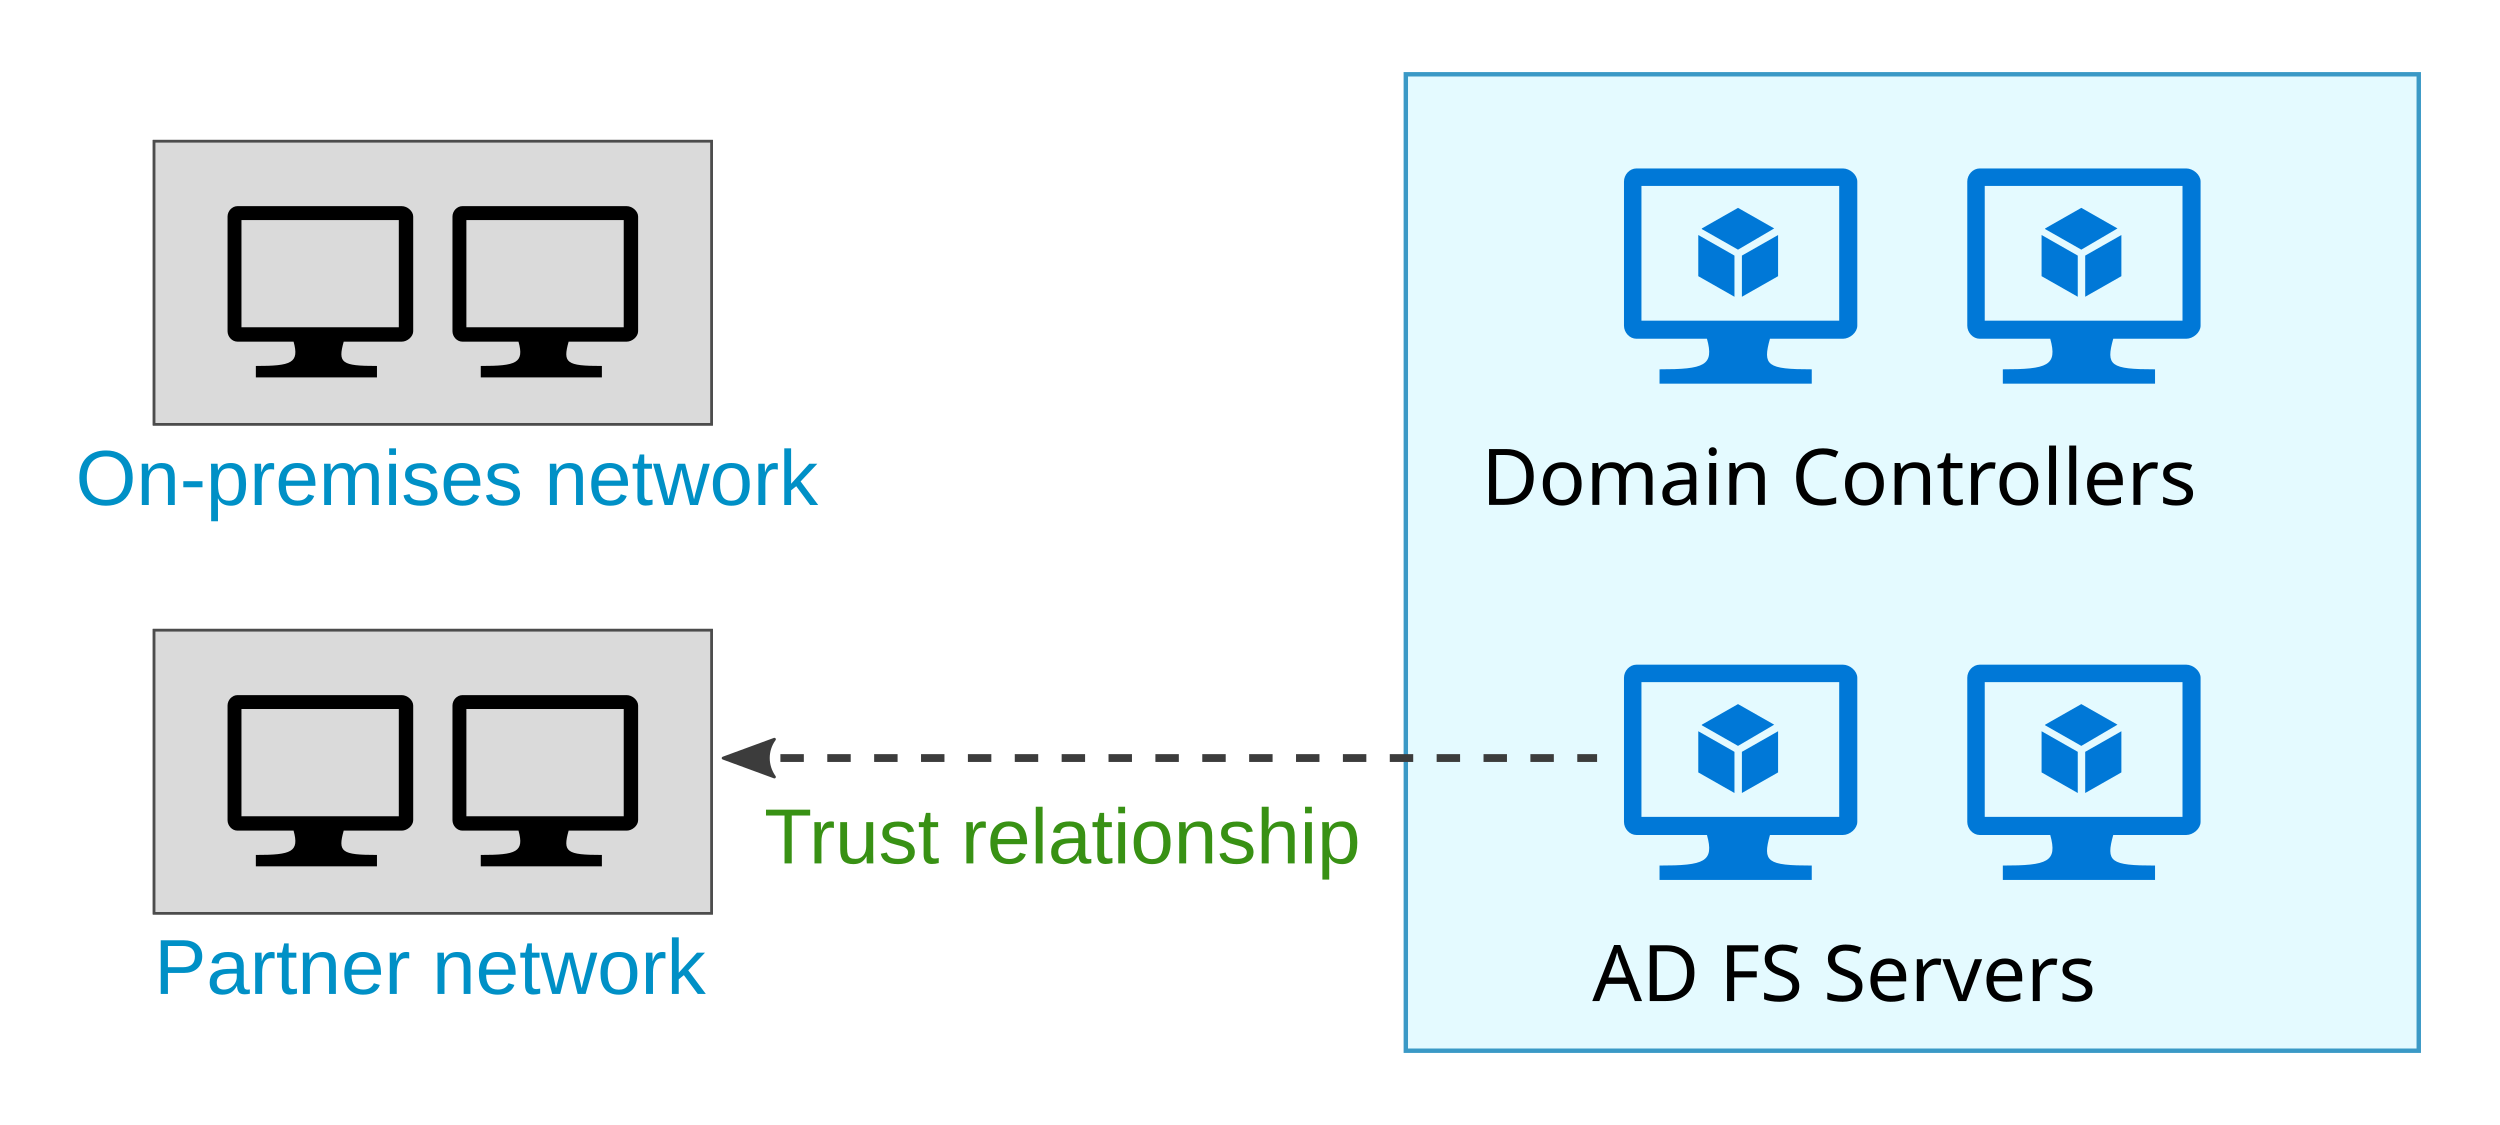
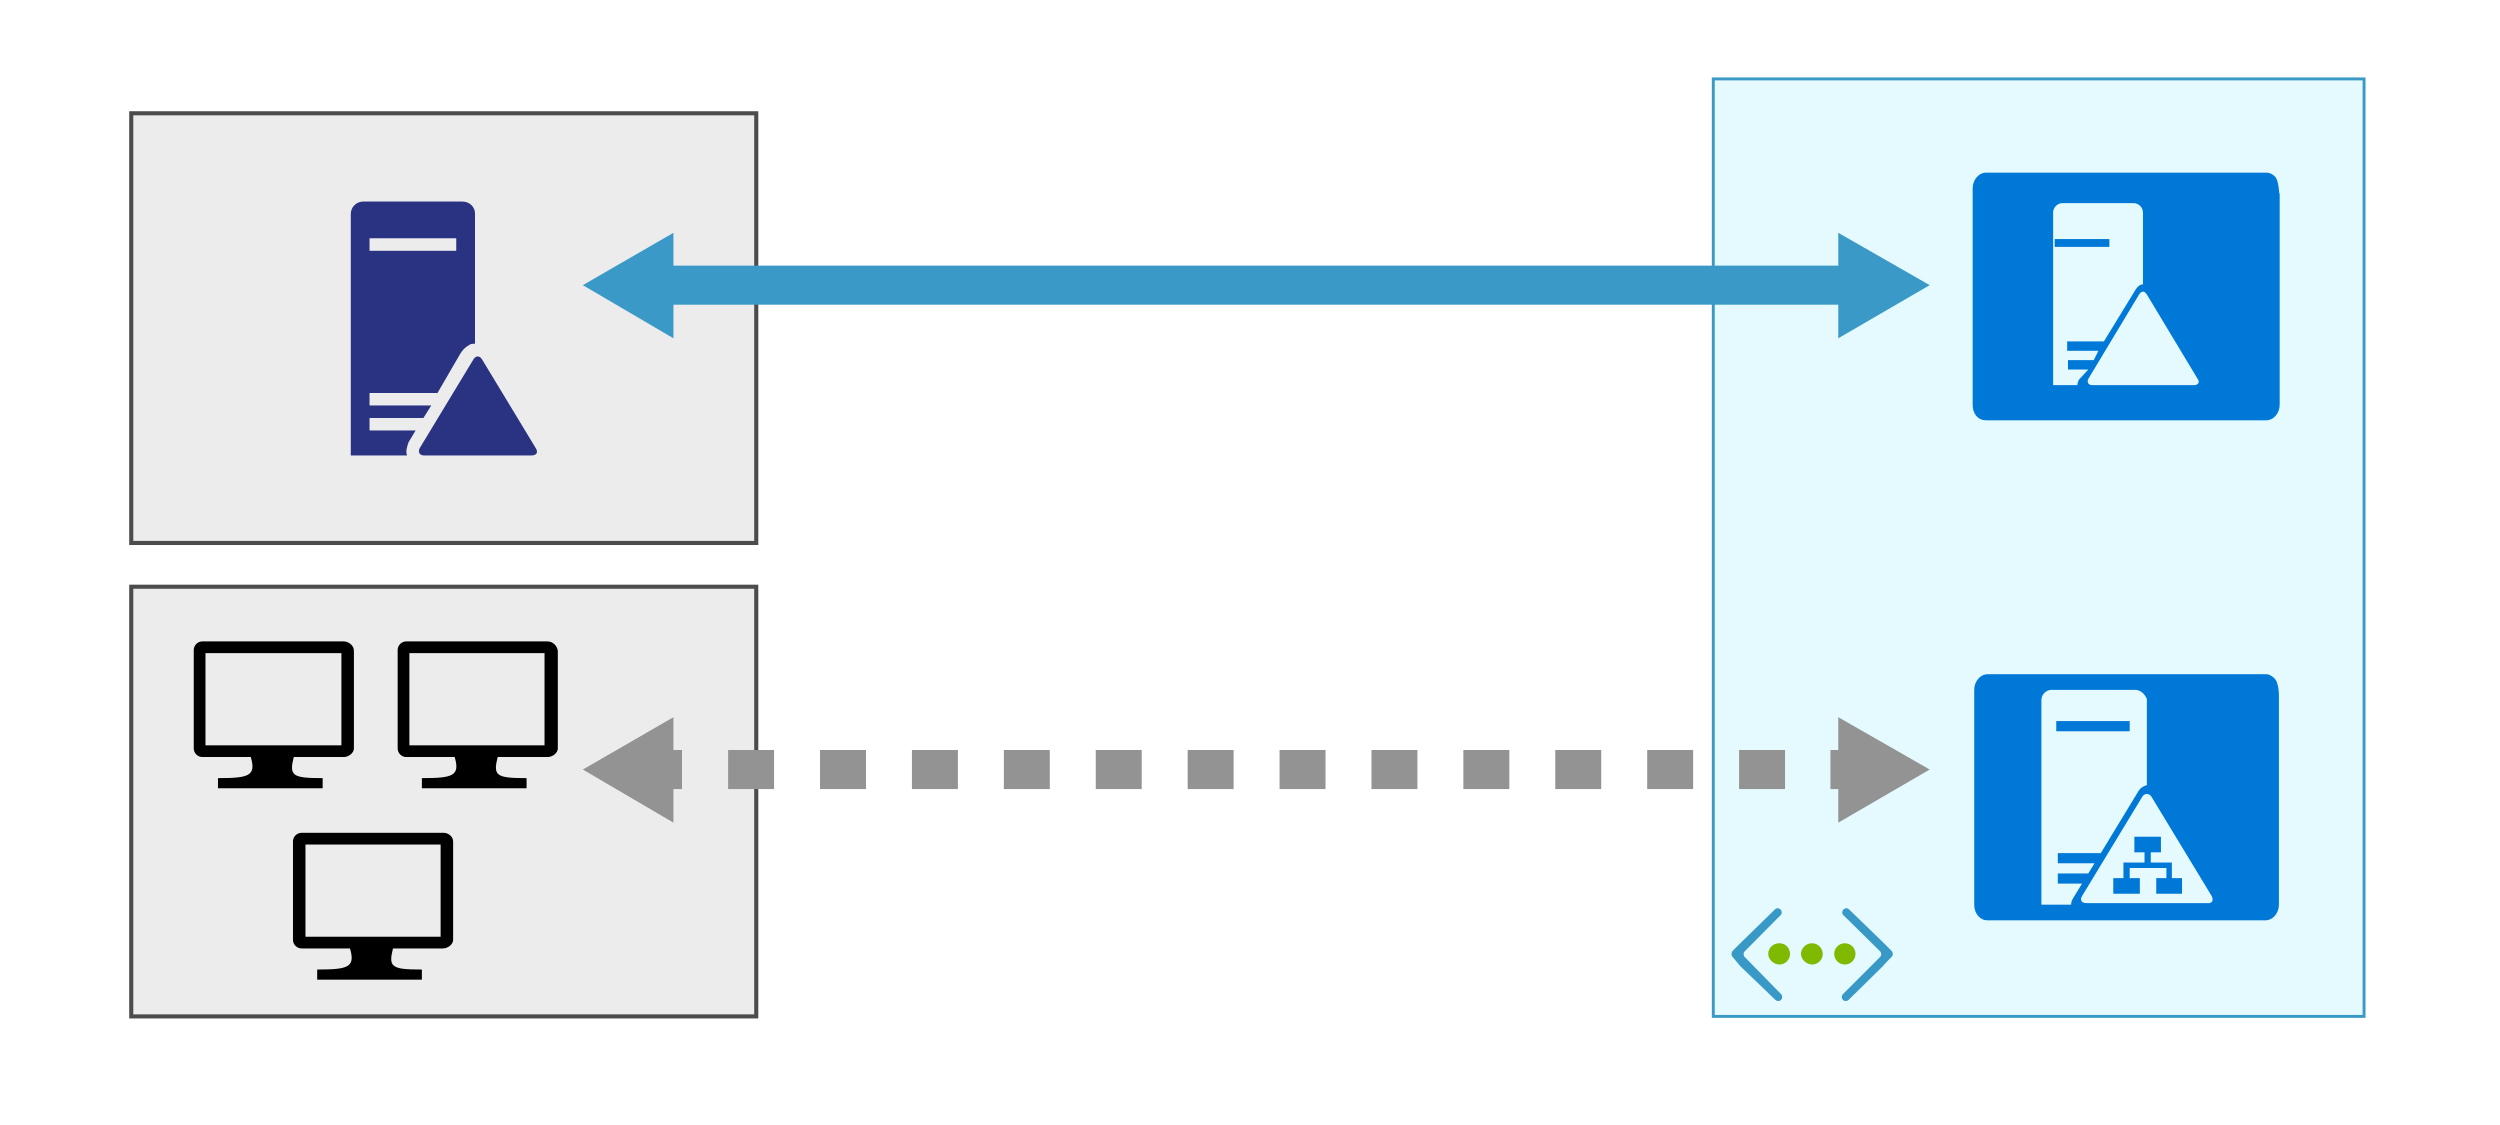
- <svg xmlns="http://www.w3.org/2000/svg" xmlns:ns1="http://schemas.microsoft.com/visio/2003/SVGExtensions/" width="320" height="144" viewBox="0 0 320 144" id="svg8983" version="1.1">
-   <defs id="defs8985">
-     <marker orient="auto" refY="0.0" refX="0.0" id="marker4789" style="overflow:visible">
-       <path id="path4466" style="fill-rule:evenodd;stroke-width:0.625;stroke-linejoin:round;stroke:#3c3c3c;stroke-opacity:1;fill:#3c3c3c;fill-opacity:1" d="M 8.719,4.034 L -2.207,0.016 L 8.719,-4.002 C 6.973,-1.63 6.983,1.616 8.719,4.034 z " transform="scale(0.6) translate(0,0)" />
-     </marker>
-     <marker orient="auto" refY="0.0" refX="0.0" id="marker4693" style="overflow:visible">
-       <path id="path4695" style="fill-rule:evenodd;stroke-width:0.625;stroke-linejoin:round;stroke:#3c3c3c;stroke-opacity:1;fill:#3c3c3c;fill-opacity:1" d="M 8.719,4.034 L -2.207,0.016 L 8.719,-4.002 C 6.973,-1.63 6.983,1.616 8.719,4.034 z " transform="scale(0.6) translate(0,0)" />
-     </marker>
-     <marker orient="auto" refY="0.0" refX="0.0" id="Arrow2Mstart" style="overflow:visible">
-       <path id="path4313" style="fill-rule:evenodd;stroke-width:0.625;stroke-linejoin:round;stroke:#000000;stroke-opacity:1;fill:#000000;fill-opacity:1" d="M 8.719,4.034 L -2.207,0.016 L 8.719,-4.002 C 6.973,-1.63 6.983,1.616 8.719,4.034 z " transform="scale(0.6) translate(0,0)" />
-     </marker>
-     <marker orient="auto" refY="0.0" refX="0.0" id="Arrow2Mend" style="overflow:visible;">
-       <path id="path4316" style="fill-rule:evenodd;stroke-width:0.625;stroke-linejoin:round;stroke:#000000;stroke-opacity:1;fill:#000000;fill-opacity:1" d="M 8.719,4.034 L -2.207,0.016 L 8.719,-4.002 C 6.973,-1.63 6.983,1.616 8.719,4.034 z " transform="scale(0.6) rotate(180) translate(0,0)" />
-     </marker>
-     <marker style="overflow:visible" id="marker8745" refX="0" refY="0" orient="auto">
-       <path transform="scale(-0.6,-0.6)" d="M 8.719,4.034 -2.207,0.016 8.719,-4.002 c -1.745,2.372 -1.735,5.617 -6e-7,8.035 z" style="fill:#3c3c3c;fill-opacity:1;fill-rule:evenodd;stroke:#3c3c3c;stroke-width:0.625;stroke-linejoin:round;stroke-opacity:1" id="path8747" />
-     </marker>
-     <marker orient="auto" refY="0" refX="0" id="marker4693-3" style="overflow:visible">
-       <path id="path4695-7" style="fill:#3c3c3c;fill-opacity:1;fill-rule:evenodd;stroke:#3c3c3c;stroke-width:0.625;stroke-linejoin:round;stroke-opacity:1" d="M 8.719,4.034 -2.207,0.016 8.719,-4.002 c -1.745,2.372 -1.735,5.617 -6e-7,8.035 z" transform="scale(0.6,0.6)" />
-     </marker>
-   </defs>
+ <svg xmlns="http://www.w3.org/2000/svg" version="1.1" id="svg8983" x="0px" y="0px" viewBox="0 0 320 144" style="enable-background:new 0 0 320 144;" xml:space="preserve">
+   <style type="text/css">
+ 	.st0{fill-opacity:7.692309e-02;stroke:#4C4C4C;stroke-width:0.524;}
+ 	.st1{fill:#E4FAFF;stroke:#3A99C6;stroke-width:0.374;}
+ 	.st2{fill:none;}
+ 	.st3{fill:#3999C6;}
+ 	.st4{fill:#7FBA00;}
+ 	.st5{fill:#2A3282;}
+ 	.st6{fill:#0078D7;}
+ 	.st7{fill:none;stroke:#3A99C6;stroke-width:5;}
+ 	.st8{fill:#3A99C6;}
+ 	.st9{fill:#E4FAFF;}
+ 	.st10{fill:none;stroke:#939393;stroke-width:5;}
+ 	.st11{fill:none;stroke:#939393;stroke-width:5;stroke-dasharray:5.882,5.882;}
+ 	.st12{fill:#939393;}
+ </style>
  <g id="layer1" transform="translate(0,-908.3622)">
-     <g transform="matrix(0.6623822,0,0,0.6623822,24.34211,902.8299)" id="Layer_1-0" />
+     <g id="Layer_1-0" transform="matrix(0.6623822,0,0,0.6623822,24.34211,902.8299)">
+ 	</g>
    <g id="File_x2C__general" transform="translate(163.8411,826.9531)">
-       </g>
-     <g id="Message" transform="translate(163.8411,826.9531)" />
-     <g id="Monitor" transform="translate(163.8411,826.9531)" />
-     <g id="Monitor_running_apps" transform="translate(163.8411,826.9531)" />
-     <g id="Mouse" transform="translate(163.8411,826.9531)" />
-     <g id="Network_card" transform="translate(163.8411,826.9531)" />
-     <g id="Not_allowed" transform="translate(163.8411,826.9531)" />
-     <g id="Performance" transform="translate(163.8411,826.9531)" />
-     <g id="Phone" transform="translate(163.8411,826.9531)" />
-     <g id="Plug_and_play" transform="translate(163.8411,826.9531)" />
-     <g id="Powershell_script_file" transform="translate(163.8411,826.9531)" />
-     <g id="Protocol_stack" transform="translate(163.8411,826.9531)" />
-     <g id="Queue_x2C__general" transform="translate(163.8411,826.9531)" />
-     <g id="RMS_connector" transform="translate(163.8411,826.9531)" />
-     <g transform="translate(163.8411,826.9531)" id="paths">
-       <g id="Access_control" />
-       <g id="Azure_active_directory" />
-       <g id="Generic_code" />
-       <g id="Laptop" />
-       <g id="Load_balancer" />
-       <g id="Lock_x2C__protected" />
-     </g>
-     <g transform="translate(163.8411,826.9531)" id="symbols" />
-     <g transform="translate(163.8411,826.9531)" id="slices" />
-     <g transform="matrix(0.6623822,0,0,0.6623822,16.22191,901.9255)" id="Layer_1-0-8" />
+ 		</g>
+     <g id="Message" transform="translate(163.8411,826.9531)">
+ 	</g>
+     <g id="Monitor" transform="translate(163.8411,826.9531)">
+ 	</g>
+     <g id="Monitor_running_apps" transform="translate(163.8411,826.9531)">
+ 	</g>
+     <g id="Mouse" transform="translate(163.8411,826.9531)">
+ 	</g>
+     <g id="Network_card" transform="translate(163.8411,826.9531)">
+ 	</g>
+     <g id="Not_allowed" transform="translate(163.8411,826.9531)">
+ 	</g>
+     <g id="Performance" transform="translate(163.8411,826.9531)">
+ 	</g>
+     <g id="Phone" transform="translate(163.8411,826.9531)">
+ 	</g>
+     <g id="Plug_and_play" transform="translate(163.8411,826.9531)">
+ 	</g>
+     <g id="Powershell_script_file" transform="translate(163.8411,826.9531)">
+ 	</g>
+     <g id="Protocol_stack" transform="translate(163.8411,826.9531)">
+ 	</g>
+     <g id="Queue_x2C__general" transform="translate(163.8411,826.9531)">
+ 	</g>
+     <g id="RMS_connector" transform="translate(163.8411,826.9531)">
+ 	</g>
+     <g id="paths" transform="translate(163.8411,826.9531)">
+       <g id="Access_control">
+ 		</g>
+       <g id="Azure_active_directory">
+ 		</g>
+       <g id="Generic_code">
+ 		</g>
+       <g id="Laptop">
+ 		</g>
+       <g id="Load_balancer">
+ 		</g>
+       <g id="Lock_x2C__protected">
+ 		</g>
+     </g>
+     <g id="symbols" transform="translate(163.8411,826.9531)">
+ 	</g>
+     <g id="slices" transform="translate(163.8411,826.9531)">
+ 	</g>
+     <g id="Layer_1-0-8" transform="matrix(0.6623822,0,0,0.6623822,16.22191,901.9255)">
+ 	</g>
    <g id="File_x2C__general-9" transform="translate(155.7209,826.0487)">
-       </g>
-     <g id="Message-5" transform="translate(155.7209,826.0487)" />
-     <g id="Monitor-9" transform="translate(155.7209,826.0487)" />
-     <g id="Monitor_running_apps-8" transform="translate(155.7209,826.0487)" />
-     <g id="Mouse-2" transform="translate(155.7209,826.0487)" />
-     <g id="Network_card-4" transform="translate(155.7209,826.0487)" />
-     <g id="Not_allowed-1" transform="translate(155.7209,826.0487)" />
-     <g id="Performance-1" transform="translate(155.7209,826.0487)" />
-     <g id="Phone-2" transform="translate(155.7209,826.0487)" />
-     <g id="Plug_and_play-4" transform="translate(155.7209,826.0487)" />
-     <g id="Powershell_script_file-4" transform="translate(155.7209,826.0487)" />
-     <g id="Protocol_stack-4" transform="translate(155.7209,826.0487)" />
-     <g id="Queue_x2C__general-4" transform="translate(155.7209,826.0487)" />
-     <g id="RMS_connector-7" transform="translate(155.7209,826.0487)" />
-     <g transform="translate(155.7209,826.0487)" id="paths-6">
-       <g id="Access_control-4" />
-       <g id="Azure_active_directory-3" />
-       <g id="Generic_code-8" />
-       <g id="Laptop-7" />
-       <g id="Load_balancer-8" />
-       <g id="Lock_x2C__protected-4" />
-     </g>
-     <g transform="translate(155.7209,826.0487)" id="symbols-8" />
-     <g transform="translate(155.7209,826.0487)" id="slices-2" />
-     <g transform="matrix(0.06125617,0,0,0.06125617,168.9206,919.1878)" id="Layer_1_1_">
+ 		</g>
+     <g id="Message-5" transform="translate(155.7209,826.0487)">
+ 	</g>
+     <g id="Monitor-9" transform="translate(155.7209,826.0487)">
+ 	</g>
+     <g id="Monitor_running_apps-8" transform="translate(155.7209,826.0487)">
+ 	</g>
+     <g id="Mouse-2" transform="translate(155.7209,826.0487)">
+ 	</g>
+     <g id="Network_card-4" transform="translate(155.7209,826.0487)">
+ 	</g>
+     <g id="Not_allowed-1" transform="translate(155.7209,826.0487)">
+ 	</g>
+     <g id="Performance-1" transform="translate(155.7209,826.0487)">
+ 	</g>
+     <g id="Phone-2" transform="translate(155.7209,826.0487)">
+ 	</g>
+     <g id="Plug_and_play-4" transform="translate(155.7209,826.0487)">
+ 	</g>
+     <g id="Powershell_script_file-4" transform="translate(155.7209,826.0487)">
+ 	</g>
+     <g id="Protocol_stack-4" transform="translate(155.7209,826.0487)">
+ 	</g>
+     <g id="Queue_x2C__general-4" transform="translate(155.7209,826.0487)">
+ 	</g>
+     <g id="RMS_connector-7" transform="translate(155.7209,826.0487)">
+ 	</g>
+     <g id="paths-6" transform="translate(155.7209,826.0487)">
+       <g id="Access_control-4">
+ 		</g>
+       <g id="Azure_active_directory-3">
+ 		</g>
+       <g id="Generic_code-8">
+ 		</g>
+       <g id="Laptop-7">
+ 		</g>
+       <g id="Load_balancer-8">
+ 		</g>
+       <g id="Lock_x2C__protected-4">
+ 		</g>
+     </g>
+     <g id="symbols-8" transform="translate(155.7209,826.0487)">
+ 	</g>
+     <g id="slices-2" transform="translate(155.7209,826.0487)">
+ 	</g>
+     <g id="Layer_1_1_" transform="matrix(0.06125617,0,0,0.06125617,168.9206,919.1878)">
      <g id="File_x2C__general-6">
+ 			</g>
+     </g>
+     <g id="Access_control-2" transform="matrix(0.06125617,0,0,0.06125617,168.9206,919.1878)">
+ 	</g>
+     <g id="Azure_active_directory-8" transform="matrix(0.06125617,0,0,0.06125617,168.9206,919.1878)">
+ 	</g>
+     <g id="symbols-6" transform="matrix(0.06125617,0,0,0.06125617,168.9206,919.1878)">
+ 	</g>
+     <g id="Layer_1_1_-0" transform="translate(143.3685,787.9253)">
+ 	</g>
+     <g id="Access_control-7" transform="translate(143.3685,787.9253)">
+ 	</g>
+     <g id="Azure_active_directory-9" transform="translate(143.3685,787.9253)">
+ 	</g>
+     <g id="symbols-7" transform="translate(143.3685,787.9253)">
+ 	</g>
+   </g>
+   <g id="layer3">
+ </g>
+   <rect id="rect11496" x="16.8" y="14.5" class="st0" width="80" height="55" />
+   <rect id="rect11512" x="219.3" y="10.1" class="st1" width="83.3" height="120" />
+   <path class="st2" d="" />
+   <g id="g4892" transform="matrix(0.3405946,0,0,0.3405946,226.5029,97.9158)">
+     <path id="path4894" class="st3" d="M45.9,72.1c0.6-0.6,0.5-1.6,0-2.2L43,67L29.9,54.3   c-0.6-0.6-1.5-0.6-2.1,0l0,0c-0.6,0.6-0.7,1.6,0,2.2L41.5,70c0.6,0.6,0.6,1.6,0,2.2L27.6,86.1c-0.6,0.6-0.6,1.6,0,2.2l0,0   c0.6,0.6,1.6,0.5,2.1,0l13-12.8c0,0,0,0,0.1-0.1C42.7,75.3,45.9,72.1,45.9,72.1z" />
+     <path id="path4896" class="st3" d="M-13.9,72.1c-0.6-0.6-0.5-1.6,0-2.2L-11,67L2,54.3   c0.6-0.6,1.5-0.6,2.1,0l0,0c0.6,0.6,0.7,1.6,0,2.2L-9.3,70c-0.6,0.6-0.6,1.6,0,2.2L4.3,86.1c0.6,0.6,0.6,1.6,0,2.2l0,0   c-0.6,0.6-1.6,0.5-2.1,0l-13.2-12.7c0,0,0,0-0.1-0.1L-13.9,72.1z" />
+     <path id="path4898" class="st4" d="M7.7,71c0,2.3-1.9,4-4,4s-4.2-1.9-4.2-4s1.7-4,4.2-4   C6.2,67,7.7,69,7.7,71z" />
+     <path id="path4900" class="st4" d="M20,71c0,2.3-1.9,4-4,4s-4.2-1.9-4.2-4s1.9-4,4.2-4   S20,69,20,71z" />
+     <circle id="circle4902" class="st4" cx="28.3" cy="71" r="4" />
+   </g>
+   <g id="Domain_controller">
+     <g>
+       <path class="st5" d="M54.3,58.3c-0.6,0-0.8-0.4-0.6-0.9L60.6,46c0.3-0.5,0.8-0.5,1.1,0l6.9,11.4c0.3,0.5,0.1,0.9-0.6,0.9H54.3    L54.3,58.3L54.3,58.3z" />
+       <g>
+         <path class="st5" d="M59.2,25.8H46.5c-0.9,0-1.6,0.7-1.6,1.6v30.9h7.2c-0.2-0.6,0-1.1,0.2-1.7l0.9-1.5h-5.9v-1.6h6.9l1-1.6h-7.9     v-1.6H56l2.9-5c0.3-0.5,0.7-0.9,1.1-1.1c0.2-0.2,0.5-0.2,0.8-0.2V27.3C60.8,26.5,60.1,25.8,59.2,25.8z M58.4,32.1H47.3v-1.6h11.1     L58.4,32.1L58.4,32.1z" />
+       </g>
+     </g>
+   </g>
+   <g id="shape28-2">
+     <path class="st6" d="M291.2,22.6c-0.3-0.3-0.7-0.5-1-0.5c-0.1,0-0.2,0-0.3,0h-35.7c-0.9,0-1.7,0.9-1.7,2v27.7c0,1.2,0.7,2,1.7,2   h35.9c0.9,0,1.7-0.9,1.7-2V24.7C291.7,25.4,291.8,23.2,291.2,22.6z M266.1,48.6c-0.1,0.2-0.2,0.5-0.2,0.7h-3.1V27.2   c0-0.6,0.5-1.2,1.2-1.2h9.1c0.6,0,1.2,0.5,1.2,1.2v9.2c-0.4,0-0.7,0.3-0.9,0.6l-4.1,6.7h-4.7v1.2h4l-0.6,1.2h-3.3v1.2h2.6   L266.1,48.6z M280.8,49.3h-13c-0.5,0-0.7-0.4-0.5-0.8l6.5-10.8c0.3-0.5,0.7-0.5,1,0l6.5,10.8C281.6,48.9,281.4,49.3,280.8,49.3z" />
+   </g>
+   <rect x="263" y="30.6" class="st6" width="7" height="1" />
+   <g>
+     <g>
+       <line class="st7" x1="84.3" y1="36.5" x2="237.3" y2="36.5" />
+       <g>
+         <polygon class="st8" points="86.2,43.3 74.6,36.5 86.2,29.8    " />
+       </g>
+       <g>
+         <polygon class="st8" points="235.3,43.3 247,36.5 235.3,29.8    " />
+       </g>
+     </g>
+   </g>
+   <rect id="rect11496_1_" x="16.8" y="75.1" class="st0" width="80" height="55" />
+   <g>
+     <path class="st6" d="M291.1,86.8c-0.3-0.3-0.7-0.5-1-0.5c-0.1,0-0.2,0-0.3,0h-35.4c-0.9,0-1.7,0.9-1.7,2v27.5c0,1.1,0.7,2,1.7,2   H290c0.9,0,1.7-0.9,1.7-2V88.9C291.7,89.6,291.8,87.4,291.1,86.8z" />
+     <g>
+       <g>
+         <path class="st9" d="M283.1,114.7l-7.7-12.7c-0.3-0.5-0.9-0.5-1.2,0l-7.7,12.7c-0.3,0.5-0.1,0.9,0.6,0.9h15.3     C283.1,115.7,283.4,115.3,283.1,114.7z M279.3,114.4H276v-2h1.3v-1.3h-2h-0.7h-2v1.3h1.3v2h-3.4v-2h1.3v-2h0.7h2v-1.3h-1.3v-2     h3.4v2h-1.3v1.3h2h0.7v2h1.3L279.3,114.4L279.3,114.4z" />
+         <g>
+           <path class="st9" d="M273.3,88.3h-10.7c-0.7,0-1.3,0.6-1.3,1.3v26.2h3.8c0-0.3,0.1-0.6,0.3-0.9l1.1-1.8h-3.1v-1.3h3.9l0.8-1.3      h-4.7v-1.3h5.5l4.8-7.9c0.3-0.5,0.7-0.7,1.1-0.8V89.5C274.6,88.9,274,88.3,273.3,88.3z M272.6,93.6h-9.4v-1.3h9.4      C272.6,92.3,272.6,93.6,272.6,93.6z" />
        </g>
-     </g>
-     <g transform="matrix(0.06125617,0,0,0.06125617,168.9206,919.1878)" id="Access_control-2" />
-     <g transform="matrix(0.06125617,0,0,0.06125617,168.9206,919.1878)" id="Azure_active_directory-8" />
-     <g transform="matrix(0.06125617,0,0,0.06125617,168.9206,919.1878)" id="symbols-6" />
-     <g transform="translate(143.3685,787.9253)" id="Layer_1_1_-0" />
-     <g transform="translate(143.3685,787.9253)" id="Access_control-7" />
-     <g transform="translate(143.3685,787.9253)" id="Azure_active_directory-9" />
-     <g transform="translate(143.3685,787.9253)" id="symbols-7" />
-   </g>
-   <g id="layer3" />
-   <g id="layer2">
-     <g id="g4345" transform="translate(-0.8480114,4.142629)">
-       <rect y="984.873" x="20.56" height="36.244" width="71.384" id="rect11496" style="fill:#000000;fill-opacity:0.077;stroke:#4c4c4c;stroke-width:0.317;stroke-miterlimit:4;stroke-dasharray:none;stroke-opacity:1" transform="translate(0,-908.3622)" />
-       <text x="55.885" y="1031.445" class="st13" ns1:langID="1033" id="text5728" style="font-style:normal;font-variant:normal;font-weight:normal;font-stretch:normal;font-size:10px;line-height:125%;font-family:Arial;-inkscape-font-specification:'Arial, Normal';text-align:center;writing-mode:lr-tb;text-anchor:middle;fill:#0090c6" transform="translate(0,-908.3622)">
-         <ns1:paragraph />
-         <ns1:tabList />
-         <tspan y="1031.445" x="55.885" id="tspan4314">Partner network</tspan>
-       </text>
-       <rect x="180.792" y="913.728" width="129.657" height="124.983" class="st1" id="rect11512" style="fill:#e4faff;stroke:#3a99c6;stroke-width:0.565;stroke-linecap:butt" transform="translate(0,-908.3622)" />
-       <rect style="fill:#000000;fill-opacity:0.077;stroke:#4c4c4c;stroke-width:0.317;stroke-miterlimit:4;stroke-dasharray:none;stroke-opacity:1" id="rect4360" width="71.384" height="36.244" x="20.56" y="984.873" transform="translate(0,-908.3622)" />
-       <rect style="fill:#000000;fill-opacity:0.077;stroke:#4c4c4c;stroke-width:0.317;stroke-miterlimit:4;stroke-dasharray:none;stroke-opacity:1" id="rect4362" width="71.384" height="36.244" x="20.56" y="922.284" transform="translate(0,-908.3622)" />
-       <text style="font-style:normal;font-variant:normal;font-weight:normal;font-stretch:normal;font-size:10px;line-height:125%;font-family:Arial;-inkscape-font-specification:'Arial, Normal';text-align:center;writing-mode:lr-tb;text-anchor:middle;fill:#0090c6" id="text4364" ns1:langID="1033" class="st13" y="968.856" x="58.05" transform="translate(0,-908.3622)">
-         <ns1:paragraph />
-         <ns1:tabList />
-         <tspan y="968.856" x="58.05" id="tspan4374">On-premises network</tspan>
-       </text>
-       <rect y="922.284" x="20.56" height="36.244" width="71.384" id="rect4368" style="fill:#000000;fill-opacity:0.077;stroke:#4c4c4c;stroke-width:0.317;stroke-miterlimit:4;stroke-dasharray:none;stroke-opacity:1" transform="translate(0,-908.3622)" />
-       <text style="font-style:normal;font-variant:normal;font-weight:normal;font-stretch:normal;font-size:10px;line-height:125%;font-family:Arial;-inkscape-font-specification:'Arial, Normal';text-align:center;writing-mode:lr-tb;text-anchor:middle;fill:#389114;fill-opacity:1" id="text10277" ns1:langID="1033" class="st13" y="1014.737" x="136.841" transform="translate(0,-908.3622)">
-         <ns1:paragraph />
-         <ns1:tabList />
-         <tspan y="1014.737" x="136.841" id="tspan4840">Trust relationship</tspan>
-       </text>
-       <path id="path8633" d="m 94.739,1001.249 110.537,0" style="fill:none;fill-rule:evenodd;stroke:#3c3c3c;stroke-width:1;stroke-linecap:butt;stroke-linejoin:miter;stroke-miterlimit:4;stroke-dasharray:3, 3;stroke-dashoffset:0;stroke-opacity:1;marker-start:url(#marker4789)" transform="translate(0,-908.3622)" />
-       <g transform="translate(-2.272851,-6)" id="g11458">
-         <g id="g10133" transform="translate(52.89087,-1124.384)">
-           <path style="fill:#0078d7" d="m 230.069,1147.802 -26.431,0 c -0.878,0 -1.597,0.798 -1.597,1.677 l 0,18.446 c 0,0.878 0.719,1.677 1.597,1.677 l 9.023,0 c 0.958,3.434 -0.319,3.913 -6.069,3.913 l 0,1.837 7.266,0 5.35,0 6.867,0 0,-1.837 c -5.749,0 -6.308,-0.479 -5.35,-3.913 l 9.343,0 c 0.878,0 1.837,-0.798 1.837,-1.677 l 0,-18.446 c 0,-0.878 -0.958,-1.677 -1.837,-1.677 z m -0.479,2.236 0,17.248 -25.313,0 0,-17.248 25.313,0 0,0 z" id="path10026" />
-           <g id="g10028" transform="matrix(0.7985097,0,0,0.7985097,1064.919,-1115.438)">
-             <g id="g10032" transform="translate(0.8685,-17.652)">
-               <path style="fill:#0078d7" d="m -1057.4,2861.6 -5.8,-3.3 -5.8,3.3 0,0.1 5.8,3.3 5.8,-3.4 0,0 z" id="path10036" />
-             </g>
-             <g id="g10038" transform="translate(15.8925,0)">
-               <path style="fill:#0078d7" d="m -1077.6,2848.3 0,6.6 5.8,-3.3 0,-6.6 -5.8,3.3 z" id="path10042" />
-             </g>
-             <g id="g10044">
-               <path style="fill:#0078d7" d="m -1062.9,2848.3 -5.8,-3.3 0,6.6 5.8,3.3 0,-6.6 z" id="path10048" />
-             </g>
-           </g>
-         </g>
-         <g transform="matrix(0.7985097,0,0,0.7985097,134.4132,-33.8348)" id="g10050">
-           <g id="g10052">
-             <path style="fill:#0078d7" d="m 131,71.7 -33.1,0 c -1.1,0 -2,1 -2,2.1 l 0,23.1 c 0,1.1 0.9,2.1 2,2.1 l 11.3,0 c 1.2,4.3 -0.4,4.9 -7.6,4.9 l 0,2.3 9.1,0 6.7,0 8.6,0 0,-2.3 c -7.2,0 -7.9,-0.6 -6.7,-4.9 l 11.7,0 c 1.1,0 2.3,-1 2.3,-2.1 l 0,-23.1 c 0,-1.1 -1.2,-2.1 -2.3,-2.1 z m -0.6,2.8 0,21.6 -31.7,0 0,-21.6 31.7,0 0,0 z" id="path10054" />
-             <g id="g10056" transform="translate(1176.51,-2762.63)">
-               <g id="g10060" transform="translate(0.8685,-17.652)">
-                 <path style="fill:#0078d7" d="m -1057.4,2861.6 -5.8,-3.3 -5.8,3.3 0,0.1 5.8,3.3 5.8,-3.4 0,0 z" id="path10064" />
-               </g>
-               <g id="g10066" transform="translate(15.8925,0)">
-                 <path style="fill:#0078d7" d="m -1077.6,2848.3 0,6.6 5.8,-3.3 0,-6.6 -5.8,3.3 z" id="path10070" />
-               </g>
-               <g id="g10072">
-                 <path style="fill:#0078d7" d="m -1062.9,2848.3 -5.8,-3.3 0,6.6 5.8,3.3 0,-6.6 z" id="path10076" />
-               </g>
-             </g>
-           </g>
-         </g>
-       </g>
-       <text xml:space="preserve" style="font-style:normal;font-variant:normal;font-weight:normal;font-stretch:normal;font-size:10px;line-height:125%;font-family:sans-serif;-inkscape-font-specification:'sans-serif, Normal';text-align:center;letter-spacing:0px;word-spacing:0px;writing-mode:lr-tb;text-anchor:middle;fill:#000000;fill-opacity:1;stroke:none;stroke-width:1px;stroke-linecap:butt;stroke-linejoin:miter;stroke-opacity:1" x="245.34" y="60.474" id="text10101">
-         <tspan x="245.34" y="60.474" id="tspan10105">Domain Controllers</tspan>
-       </text>
-       <g transform="translate(-2.272851,0)" id="g11487">
-         <g transform="translate(52.89087,-1066.866)" id="g10147">
-           <path id="path10149" d="m 230.069,1147.802 -26.431,0 c -0.878,0 -1.597,0.798 -1.597,1.677 l 0,18.446 c 0,0.878 0.719,1.677 1.597,1.677 l 9.023,0 c 0.958,3.434 -0.319,3.913 -6.069,3.913 l 0,1.837 7.266,0 5.35,0 6.867,0 0,-1.837 c -5.749,0 -6.308,-0.479 -5.35,-3.913 l 9.343,0 c 0.878,0 1.837,-0.798 1.837,-1.677 l 0,-18.446 c 0,-0.878 -0.958,-1.677 -1.837,-1.677 z m -0.479,2.236 0,17.248 -25.313,0 0,-17.248 25.313,0 0,0 z" style="fill:#0078d7" />
-           <g transform="matrix(0.7985097,0,0,0.7985097,1064.919,-1115.438)" id="g10151">
-             <g transform="translate(0.8685,-17.652)" id="g10155">
-               <path id="path10159" d="m -1057.4,2861.6 -5.8,-3.3 -5.8,3.3 0,0.1 5.8,3.3 5.8,-3.4 0,0 z" style="fill:#0078d7" />
-             </g>
-             <g transform="translate(15.8925,0)" id="g10161">
-               <path id="path10165" d="m -1077.6,2848.3 0,6.6 5.8,-3.3 0,-6.6 -5.8,3.3 z" style="fill:#0078d7" />
-             </g>
-             <g id="g10167">
-               <path id="path10171" d="m -1062.9,2848.3 -5.8,-3.3 0,6.6 5.8,3.3 0,-6.6 z" style="fill:#0078d7" />
-             </g>
-           </g>
-         </g>
-         <g id="g10173" transform="matrix(0.7985097,0,0,0.7985097,134.4132,23.68293)">
-           <g id="g10175">
-             <path id="path10177" d="m 131,71.7 -33.1,0 c -1.1,0 -2,1 -2,2.1 l 0,23.1 c 0,1.1 0.9,2.1 2,2.1 l 11.3,0 c 1.2,4.3 -0.4,4.9 -7.6,4.9 l 0,2.3 9.1,0 6.7,0 8.6,0 0,-2.3 c -7.2,0 -7.9,-0.6 -6.7,-4.9 l 11.7,0 c 1.1,0 2.3,-1 2.3,-2.1 l 0,-23.1 c 0,-1.1 -1.2,-2.1 -2.3,-2.1 z m -0.6,2.8 0,21.6 -31.7,0 0,-21.6 31.7,0 0,0 z" style="fill:#0078d7" />
-             <g transform="translate(1176.51,-2762.63)" id="g10179">
-               <g transform="translate(0.8685,-17.652)" id="g10183">
-                 <path id="path10187" d="m -1057.4,2861.6 -5.8,-3.3 -5.8,3.3 0,0.1 5.8,3.3 5.8,-3.4 0,0 z" style="fill:#0078d7" />
-               </g>
-               <g transform="translate(15.8925,0)" id="g10189">
-                 <path id="path10193" d="m -1077.6,2848.3 0,6.6 5.8,-3.3 0,-6.6 -5.8,3.3 z" style="fill:#0078d7" />
-               </g>
-               <g id="g10195">
-                 <path id="path10199" d="m -1062.9,2848.3 -5.8,-3.3 0,6.6 5.8,3.3 0,-6.6 z" style="fill:#0078d7" />
-               </g>
-             </g>
-           </g>
-         </g>
-       </g>
-       <text id="text10201" y="1032.354" x="245.989" style="font-style:normal;font-variant:normal;font-weight:normal;font-stretch:normal;font-size:10px;line-height:125%;font-family:sans-serif;-inkscape-font-specification:'sans-serif, Normal';text-align:center;letter-spacing:0px;word-spacing:0px;writing-mode:lr-tb;text-anchor:middle;fill:#000000;fill-opacity:1;stroke:none;stroke-width:1px;stroke-linecap:butt;stroke-linejoin:miter;stroke-opacity:1" xml:space="preserve" transform="translate(0,-908.3622)">
-         <tspan id="tspan4310" x="245.989" y="1032.354">AD FS Servers</tspan>
-       </text>
-       <g transform="translate(0.2525385,0)" id="g4329">
-         <path style="fill:#000000;fill-opacity:1" d="m 52.024,84.833 -21.031,0 c -0.699,0 -1.271,0.635 -1.271,1.334 l 0,14.677 c 0,0.699 0.572,1.334 1.271,1.334 l 7.18,0 c 0.762,2.732 -0.254,3.113 -4.829,3.113 l 0,1.461 5.782,0 4.257,0 5.464,0 0,-1.461 c -4.575,0 -5.019,-0.381 -4.257,-3.113 l 7.434,0 c 0.699,0 1.461,-0.635 1.461,-1.334 l 0,-14.677 c 0,-0.699 -0.762,-1.334 -1.461,-1.334 z m -0.381,1.779 0,13.724 -20.141,0 0,-13.724 20.141,0 0,0 z" id="path11493" />
-         <path id="path4312" d="m 80.814,84.833 -21.031,0 c -0.699,0 -1.271,0.635 -1.271,1.334 l 0,14.677 c 0,0.699 0.572,1.334 1.271,1.334 l 7.18,0 c 0.762,2.732 -0.254,3.113 -4.829,3.113 l 0,1.461 5.782,0 4.257,0 5.464,0 0,-1.461 c -4.575,0 -5.019,-0.381 -4.257,-3.113 l 7.434,0 c 0.699,0 1.461,-0.635 1.461,-1.334 l 0,-14.677 c 0,-0.699 -0.762,-1.334 -1.461,-1.334 z m -0.381,1.779 0,13.724 -20.141,0 0,-13.724 20.141,0 0,0 z" style="fill:#000000;fill-opacity:1" />
-       </g>
-       <g transform="translate(-1.767767,0)" id="g4320">
-         <path id="path4370" d="m 54.045,22.244 -21.031,0 c -0.699,0 -1.271,0.635 -1.271,1.334 l 0,14.677 c 0,0.699 0.572,1.334 1.271,1.334 l 7.18,0 c 0.762,2.732 -0.254,3.113 -4.829,3.113 l 0,1.461 5.782,0 4.257,0 5.464,0 0,-1.461 c -4.575,0 -5.019,-0.381 -4.257,-3.113 l 7.434,0 c 0.699,0 1.461,-0.635 1.461,-1.334 l 0,-14.677 c 0,-0.699 -0.762,-1.334 -1.461,-1.334 z m -0.381,1.779 0,13.724 -20.141,0 0,-13.724 20.141,0 0,0 z" style="fill:#000000;fill-opacity:1" />
-         <path style="fill:#000000;fill-opacity:1" d="m 82.834,22.244 -21.031,0 c -0.699,0 -1.271,0.635 -1.271,1.334 l 0,14.677 c 0,0.699 0.572,1.334 1.271,1.334 l 7.18,0 c 0.762,2.732 -0.254,3.113 -4.829,3.113 l 0,1.461 5.782,0 4.257,0 5.464,0 0,-1.461 c -4.575,0 -5.019,-0.381 -4.257,-3.113 l 7.434,0 c 0.699,0 1.461,-0.635 1.461,-1.334 l 0,-14.677 c 0,-0.699 -0.762,-1.334 -1.461,-1.334 z m -0.381,1.779 0,13.724 -20.141,0 0,-13.724 20.141,0 0,0 z" id="path4372" />
-       </g>
-     </g>
-   </g>
+       </g>
+       <g id="paths_1_">
+         <g id="Access_control_1_">
+ 			</g>
+         <g id="Azure_active_directory_1_">
+ 			</g>
+       </g>
+     </g>
+   </g>
+   <path id="path11518" d="M44,82.1H25.9c-0.6,0-1.1,0.5-1.1,1.1v12.6c0,0.6,0.5,1.1,1.1,1.1h6.2  c0.7,2.4-0.2,2.7-4.2,2.7v1.3h5h3.7h4.7v-1.3c-3.9,0-4.3-0.3-3.7-2.7H44c0.6,0,1.3-0.5,1.3-1.1V83.3C45.3,82.6,44.6,82.1,44,82.1z   M43.7,83.6v11.8H26.3V83.6H43.7L43.7,83.6z" />
+   <g>
+     <g>
+       <line class="st10" x1="84.3" y1="98.5" x2="87.3" y2="98.5" />
+       <line class="st11" x1="93.2" y1="98.5" x2="231.4" y2="98.5" />
+       <line class="st10" x1="234.3" y1="98.5" x2="237.3" y2="98.5" />
+       <g>
+         <polygon class="st12" points="86.2,105.3 74.6,98.5 86.2,91.8    " />
+       </g>
+       <g>
+         <polygon class="st12" points="235.3,105.3 247,98.5 235.3,91.8    " />
+       </g>
+     </g>
+   </g>
+   <path id="path11518_1_" d="M70.1,82.1H52c-0.6,0-1.1,0.5-1.1,1.1v12.6c0,0.6,0.5,1.1,1.1,1.1h6.2  c0.7,2.4-0.2,2.7-4.2,2.7v1.3h5h3.7h4.7v-1.3c-3.9,0-4.3-0.3-3.7-2.7h6.4c0.6,0,1.3-0.5,1.3-1.1V83.3C71.3,82.6,70.7,82.1,70.1,82.1  z M69.7,83.6v11.8H52.4V83.6H69.7L69.7,83.6z" />
+   <path id="path11518_2_" d="M56.8,106.6H38.6c-0.6,0-1.1,0.5-1.1,1.1v12.6c0,0.6,0.5,1.1,1.1,1.1  h6.2c0.7,2.4-0.2,2.7-4.2,2.7v1.3h5h3.7H54v-1.3c-3.9,0-4.3-0.3-3.7-2.7h6.4c0.6,0,1.3-0.5,1.3-1.1v-12.6  C58,107.1,57.4,106.6,56.8,106.6z M56.4,108.1v11.8H39.1v-11.8H56.4L56.4,108.1z" />
</svg>
